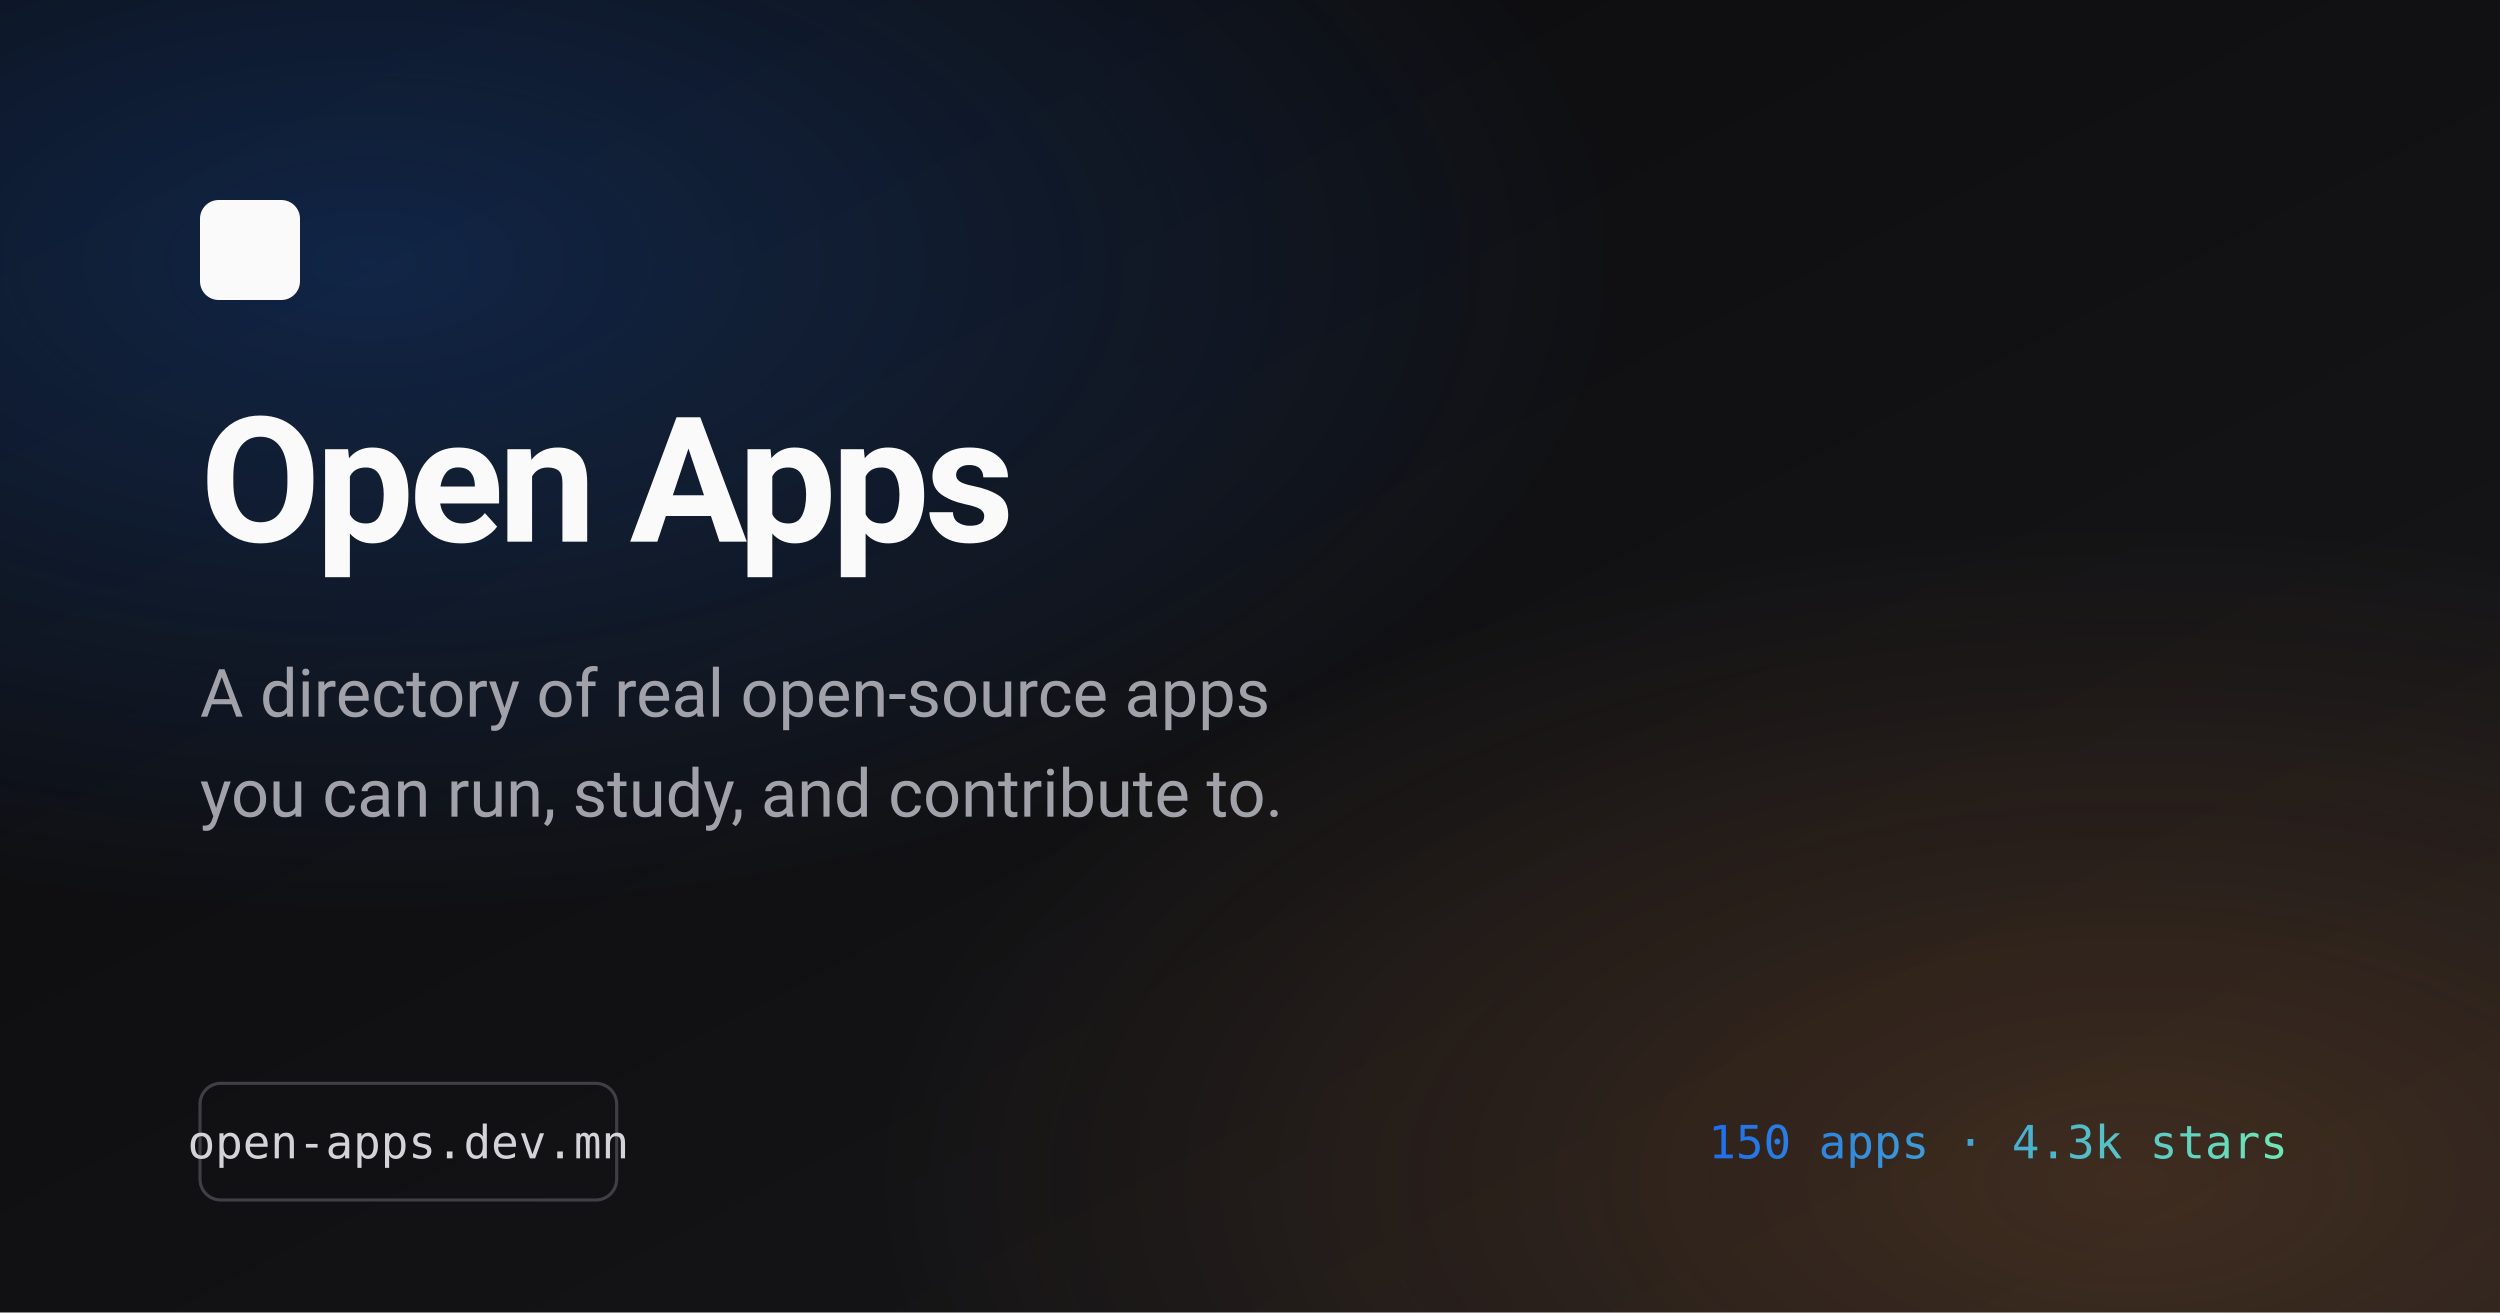
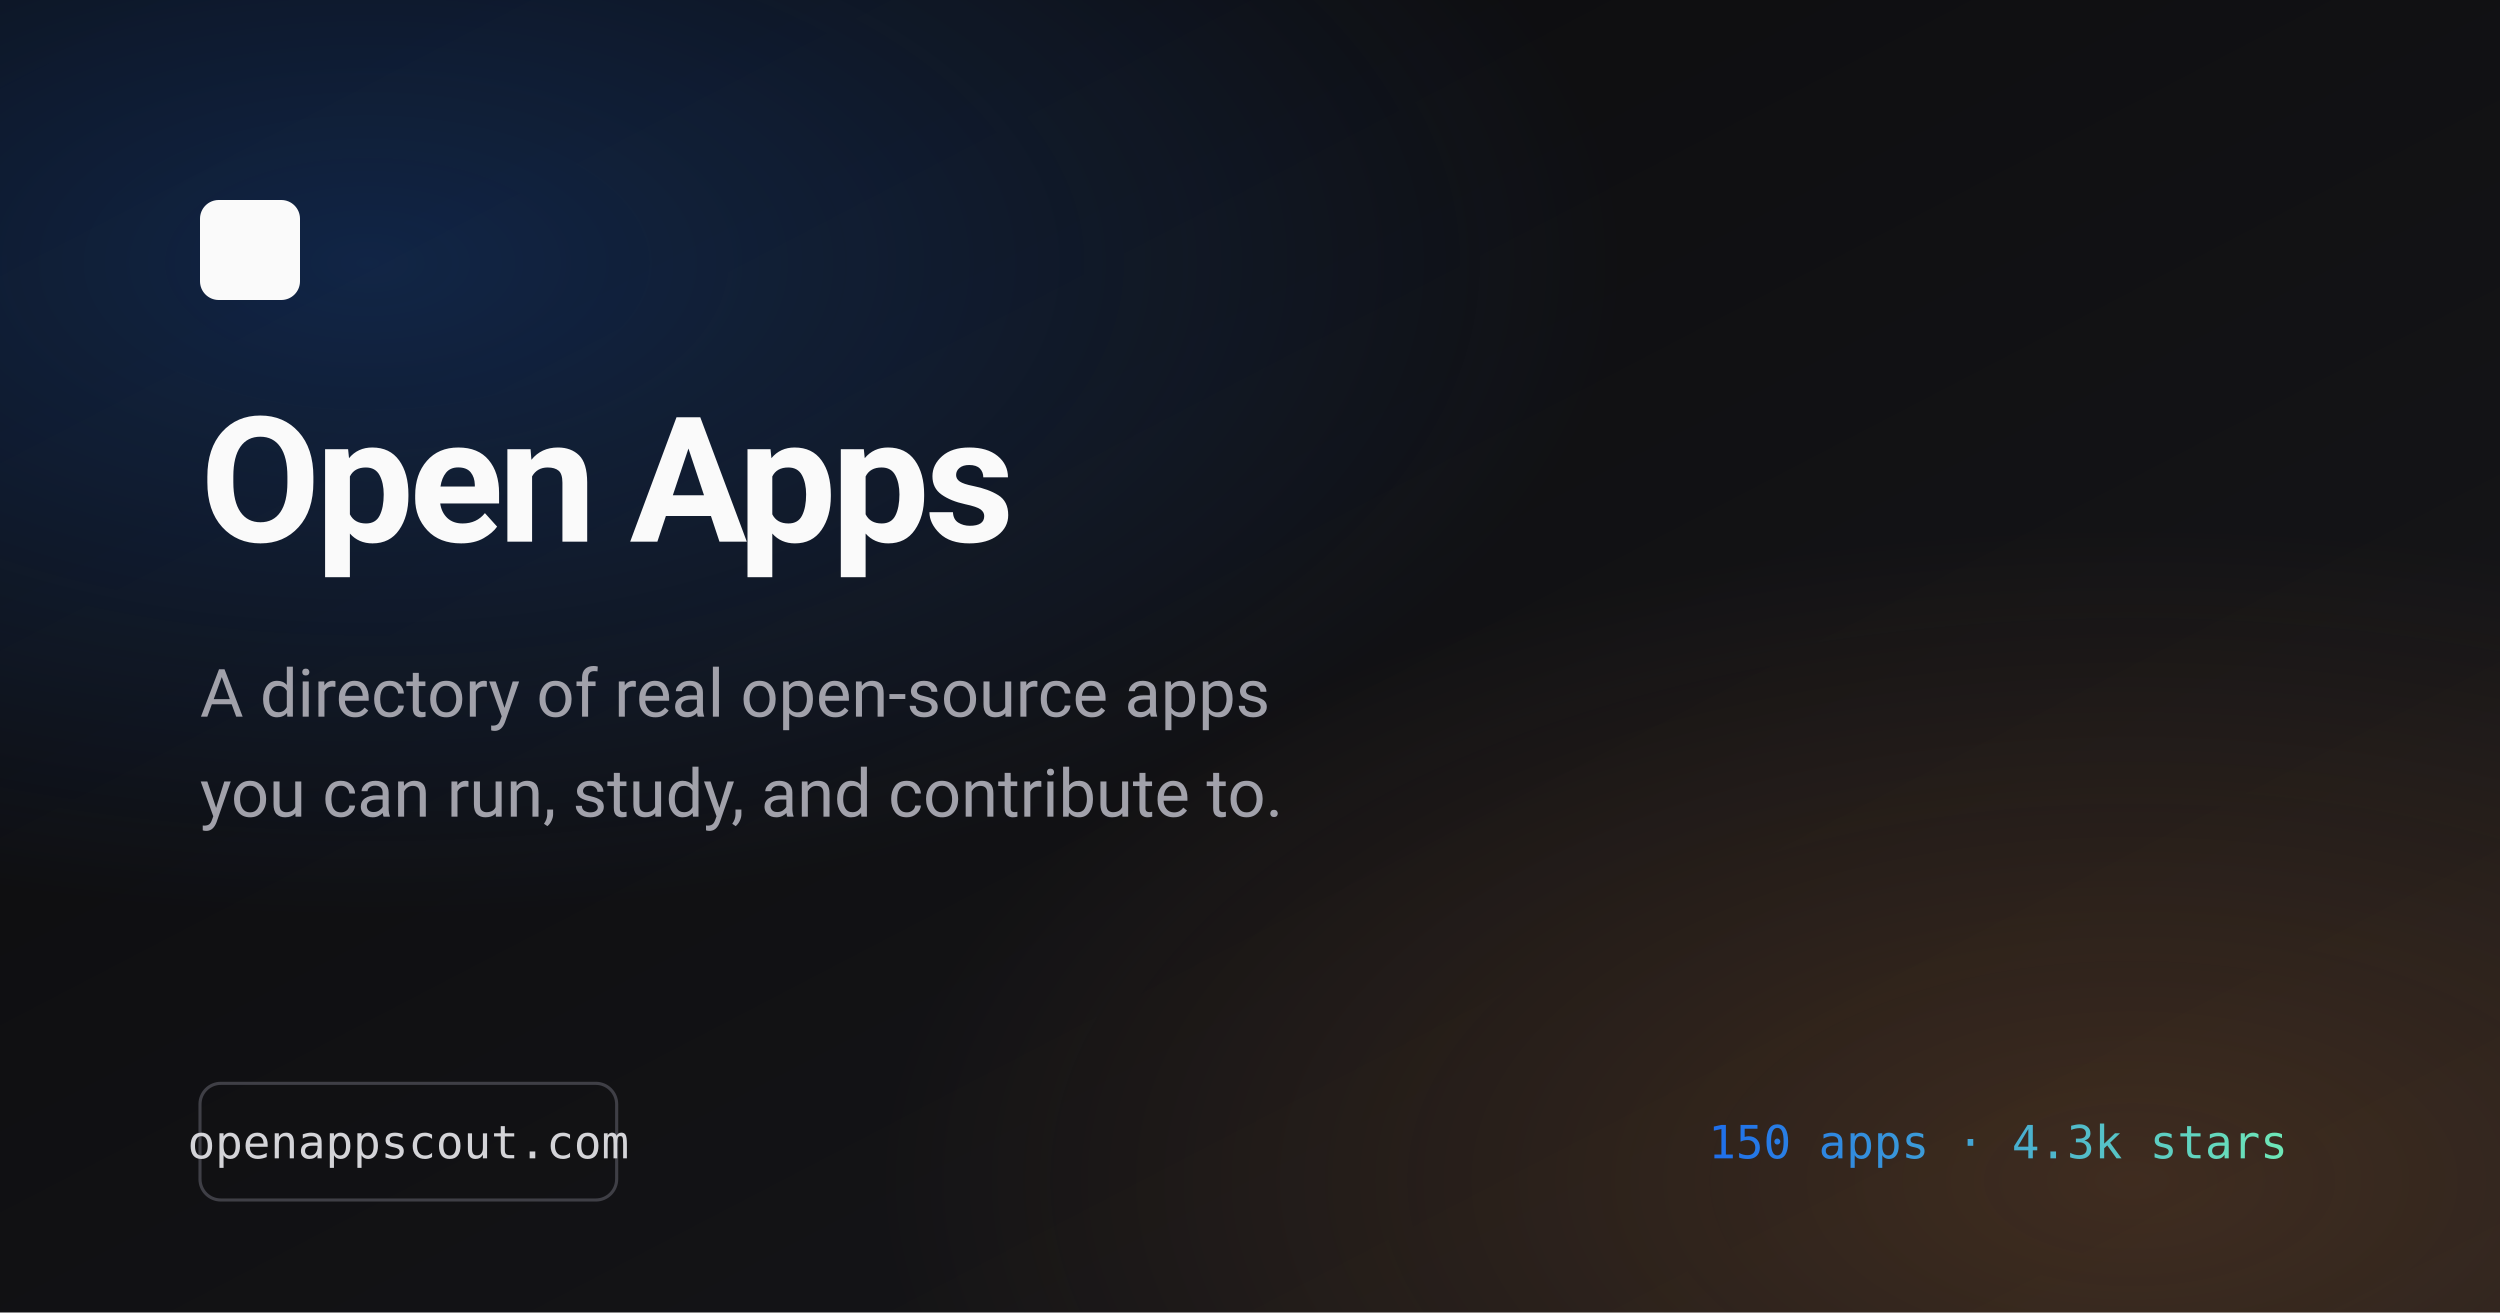
<svg xmlns="http://www.w3.org/2000/svg" viewBox="0 0 1200 630" width="1200" height="630">
  <defs>
    <linearGradient id="bg" x1="0" y1="0" x2="1" y2="1">
      <stop offset="0%" stop-color="#0a0a0c" />
      <stop offset="100%" stop-color="#18181b" />
    </linearGradient>
    <linearGradient id="accent" x1="0" y1="0" x2="1" y2="0">
      <stop offset="0%" stop-color="#1f6feb" />
      <stop offset="100%" stop-color="#6ee7b7" />
    </linearGradient>
    <radialGradient id="glow1" cx="0.15" cy="0.2" r="0.5">
      <stop offset="0%" stop-color="#1f6feb" stop-opacity="0.25" />
      <stop offset="100%" stop-color="#1f6feb" stop-opacity="0" />
    </radialGradient>
    <radialGradient id="glow2" cx="0.85" cy="0.9" r="0.5">
      <stop offset="0%" stop-color="#fb923c" stop-opacity="0.18" />
      <stop offset="100%" stop-color="#fb923c" stop-opacity="0" />
    </radialGradient>
  </defs>
  <rect width="1200" height="630" fill="url(#bg)" />
  <rect width="1200" height="630" fill="url(#glow1)" />
  <rect width="1200" height="630" fill="url(#glow2)" />
  <g transform="translate(96,96)">
    <rect width="48" height="48" rx="9" fill="#fafafa" />
  </g>
  <g transform="translate(96,260)">
    <text x="0" y="0" font-family="ui-sans-serif, system-ui, -apple-system, 'Segoe UI', Roboto, Helvetica, Arial, sans-serif" font-size="84" font-weight="700" fill="#fafafa" letter-spacing="-2.5">
      Open Apps
    </text>
    <text x="0" y="84" font-family="ui-sans-serif, system-ui, -apple-system, 'Segoe UI', Roboto, Helvetica, Arial, sans-serif" font-size="32" font-weight="400" fill="#a1a1aa">
      A directory of real open-source apps
    </text>
    <text x="0" y="132" font-family="ui-sans-serif, system-ui, -apple-system, 'Segoe UI', Roboto, Helvetica, Arial, sans-serif" font-size="32" font-weight="400" fill="#a1a1aa">
      you can run, study, and contribute to.
    </text>
  </g>
  <g transform="translate(96,520)">
    <rect x="0" y="0" width="200" height="56" rx="10" fill="none" stroke="#3f3f46" stroke-width="1.5" />
    <text x="100" y="36" text-anchor="middle" font-family="ui-monospace, SFMono-Regular, Menlo, Monaco, Consolas, monospace" font-size="22" font-weight="500" fill="#d4d4d8">
-       open-apps.dev.mn
+       openappscout.com
    </text>
  </g>
  <g transform="translate(820,520)">
    <text x="0" y="36" font-family="ui-monospace, SFMono-Regular, Menlo, Monaco, Consolas, monospace" font-size="22" font-weight="500" fill="url(#accent)">
      150 apps · 4.3k stars
    </text>
  </g>
</svg>
